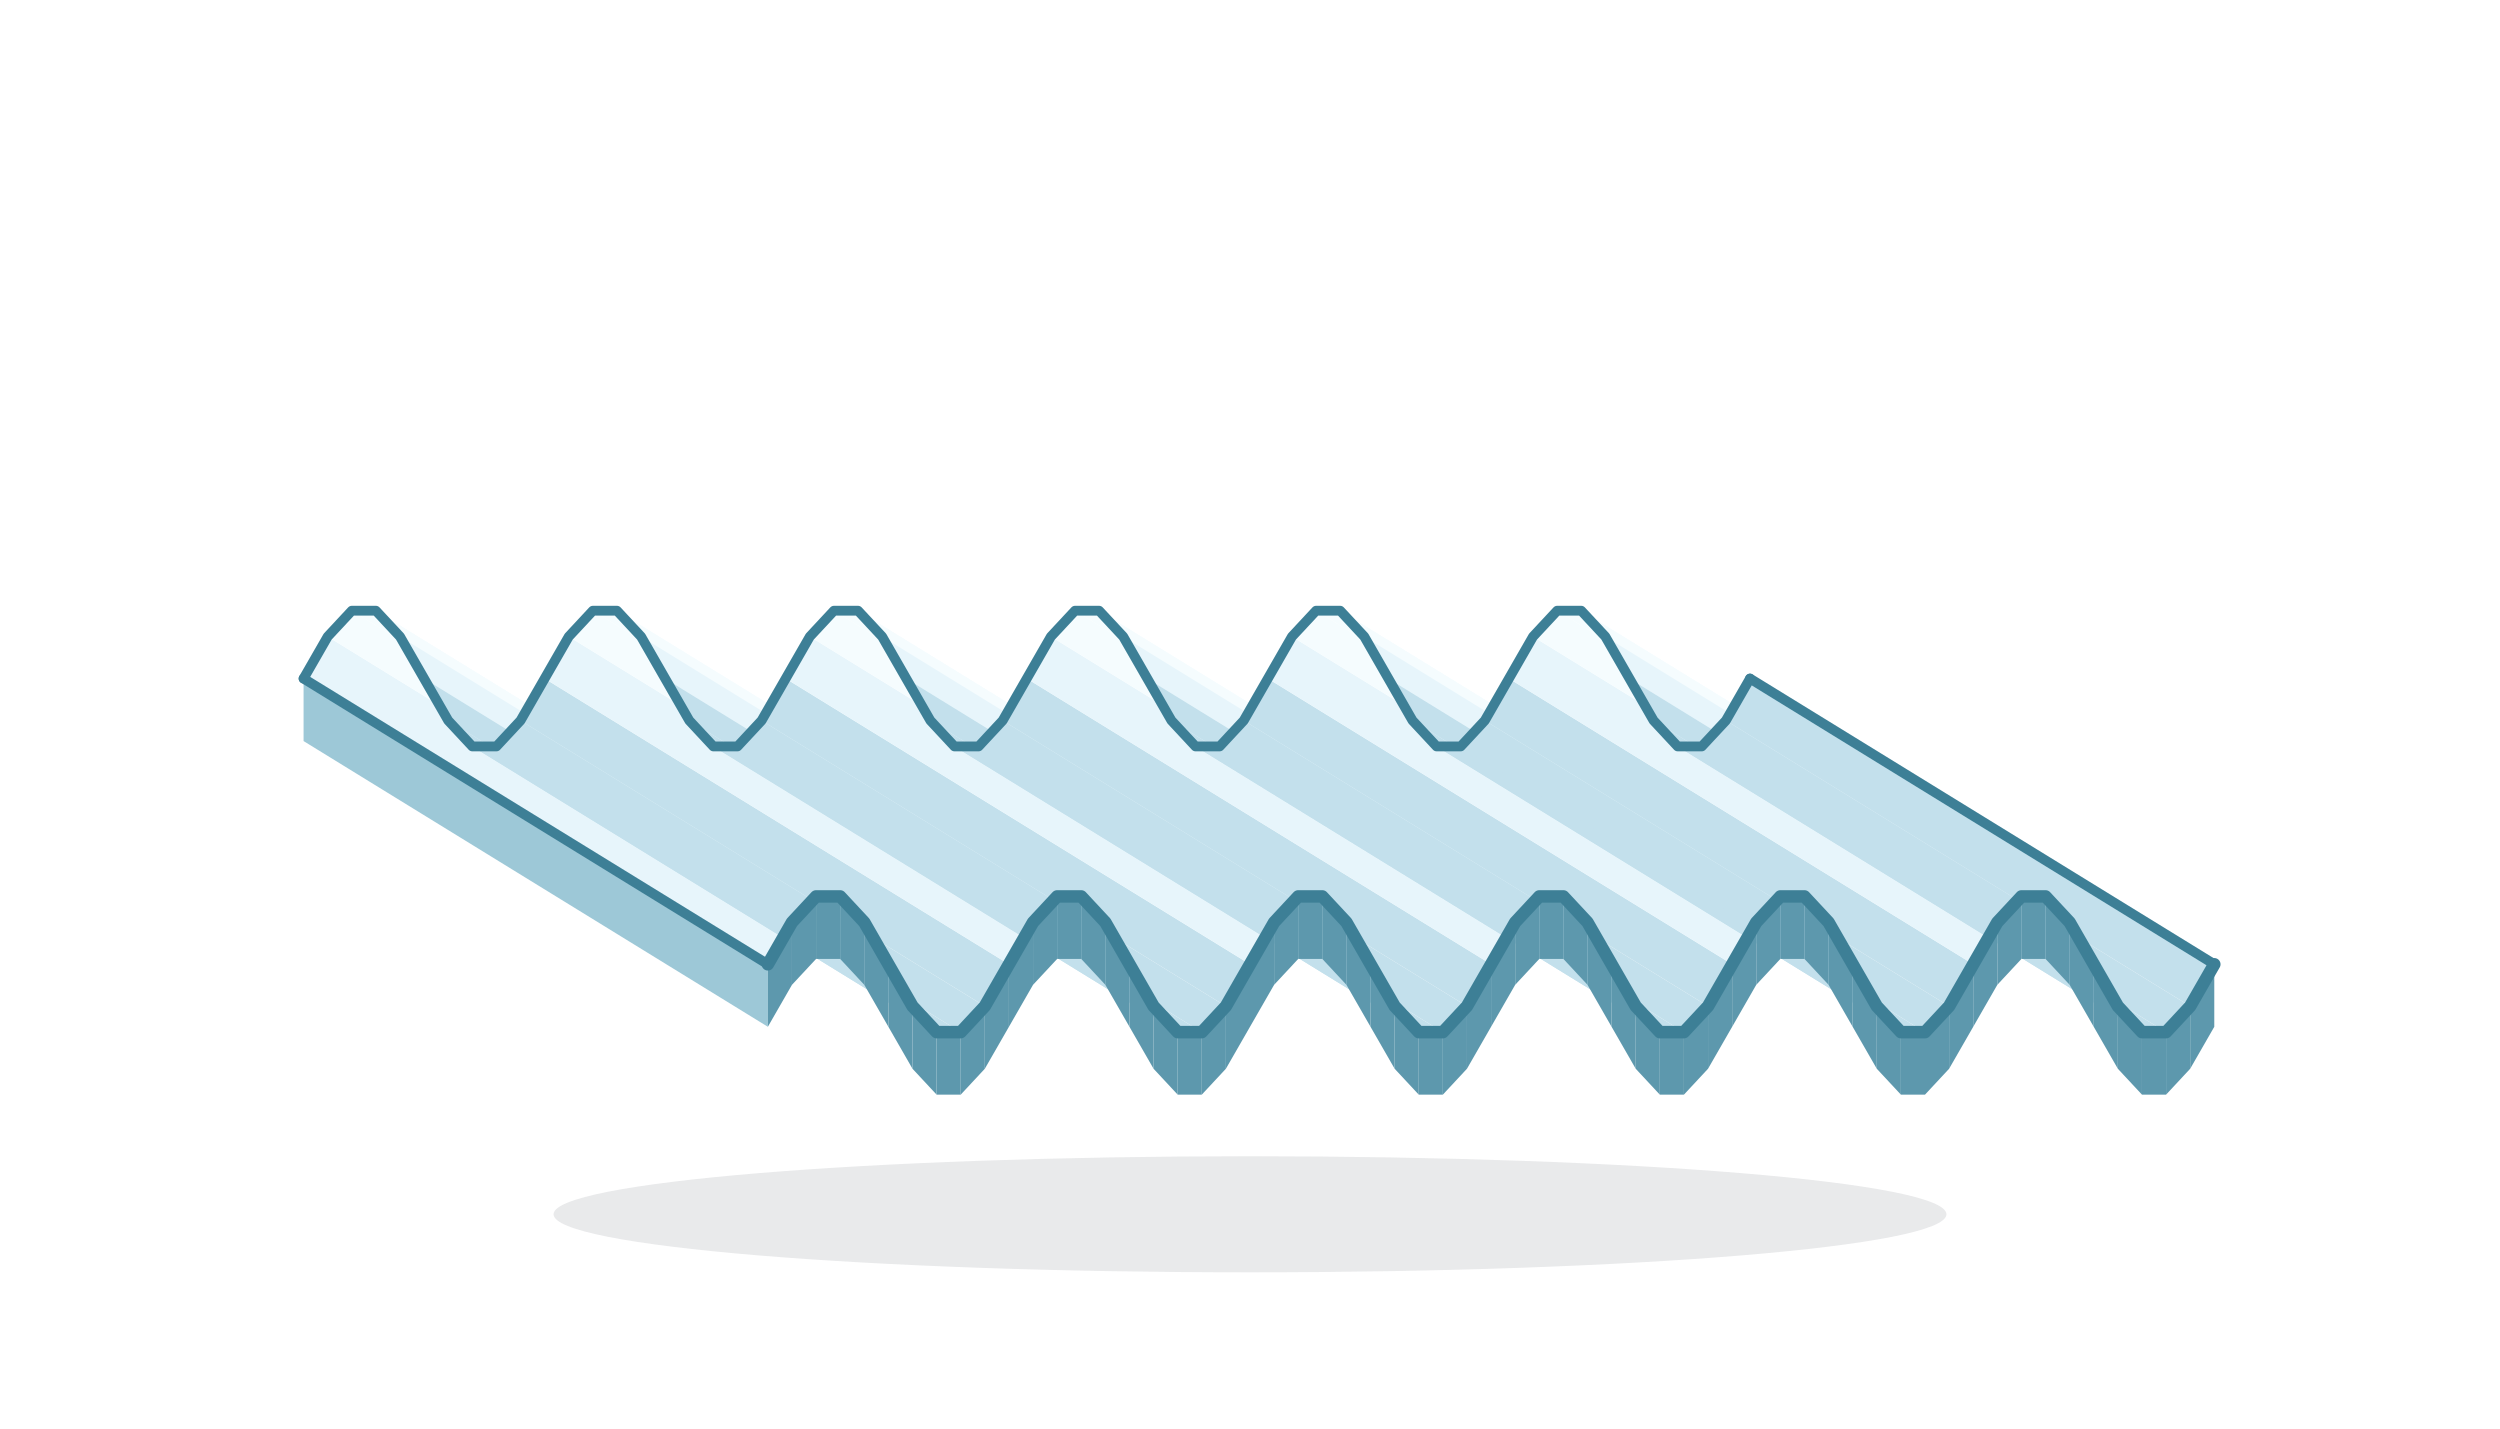
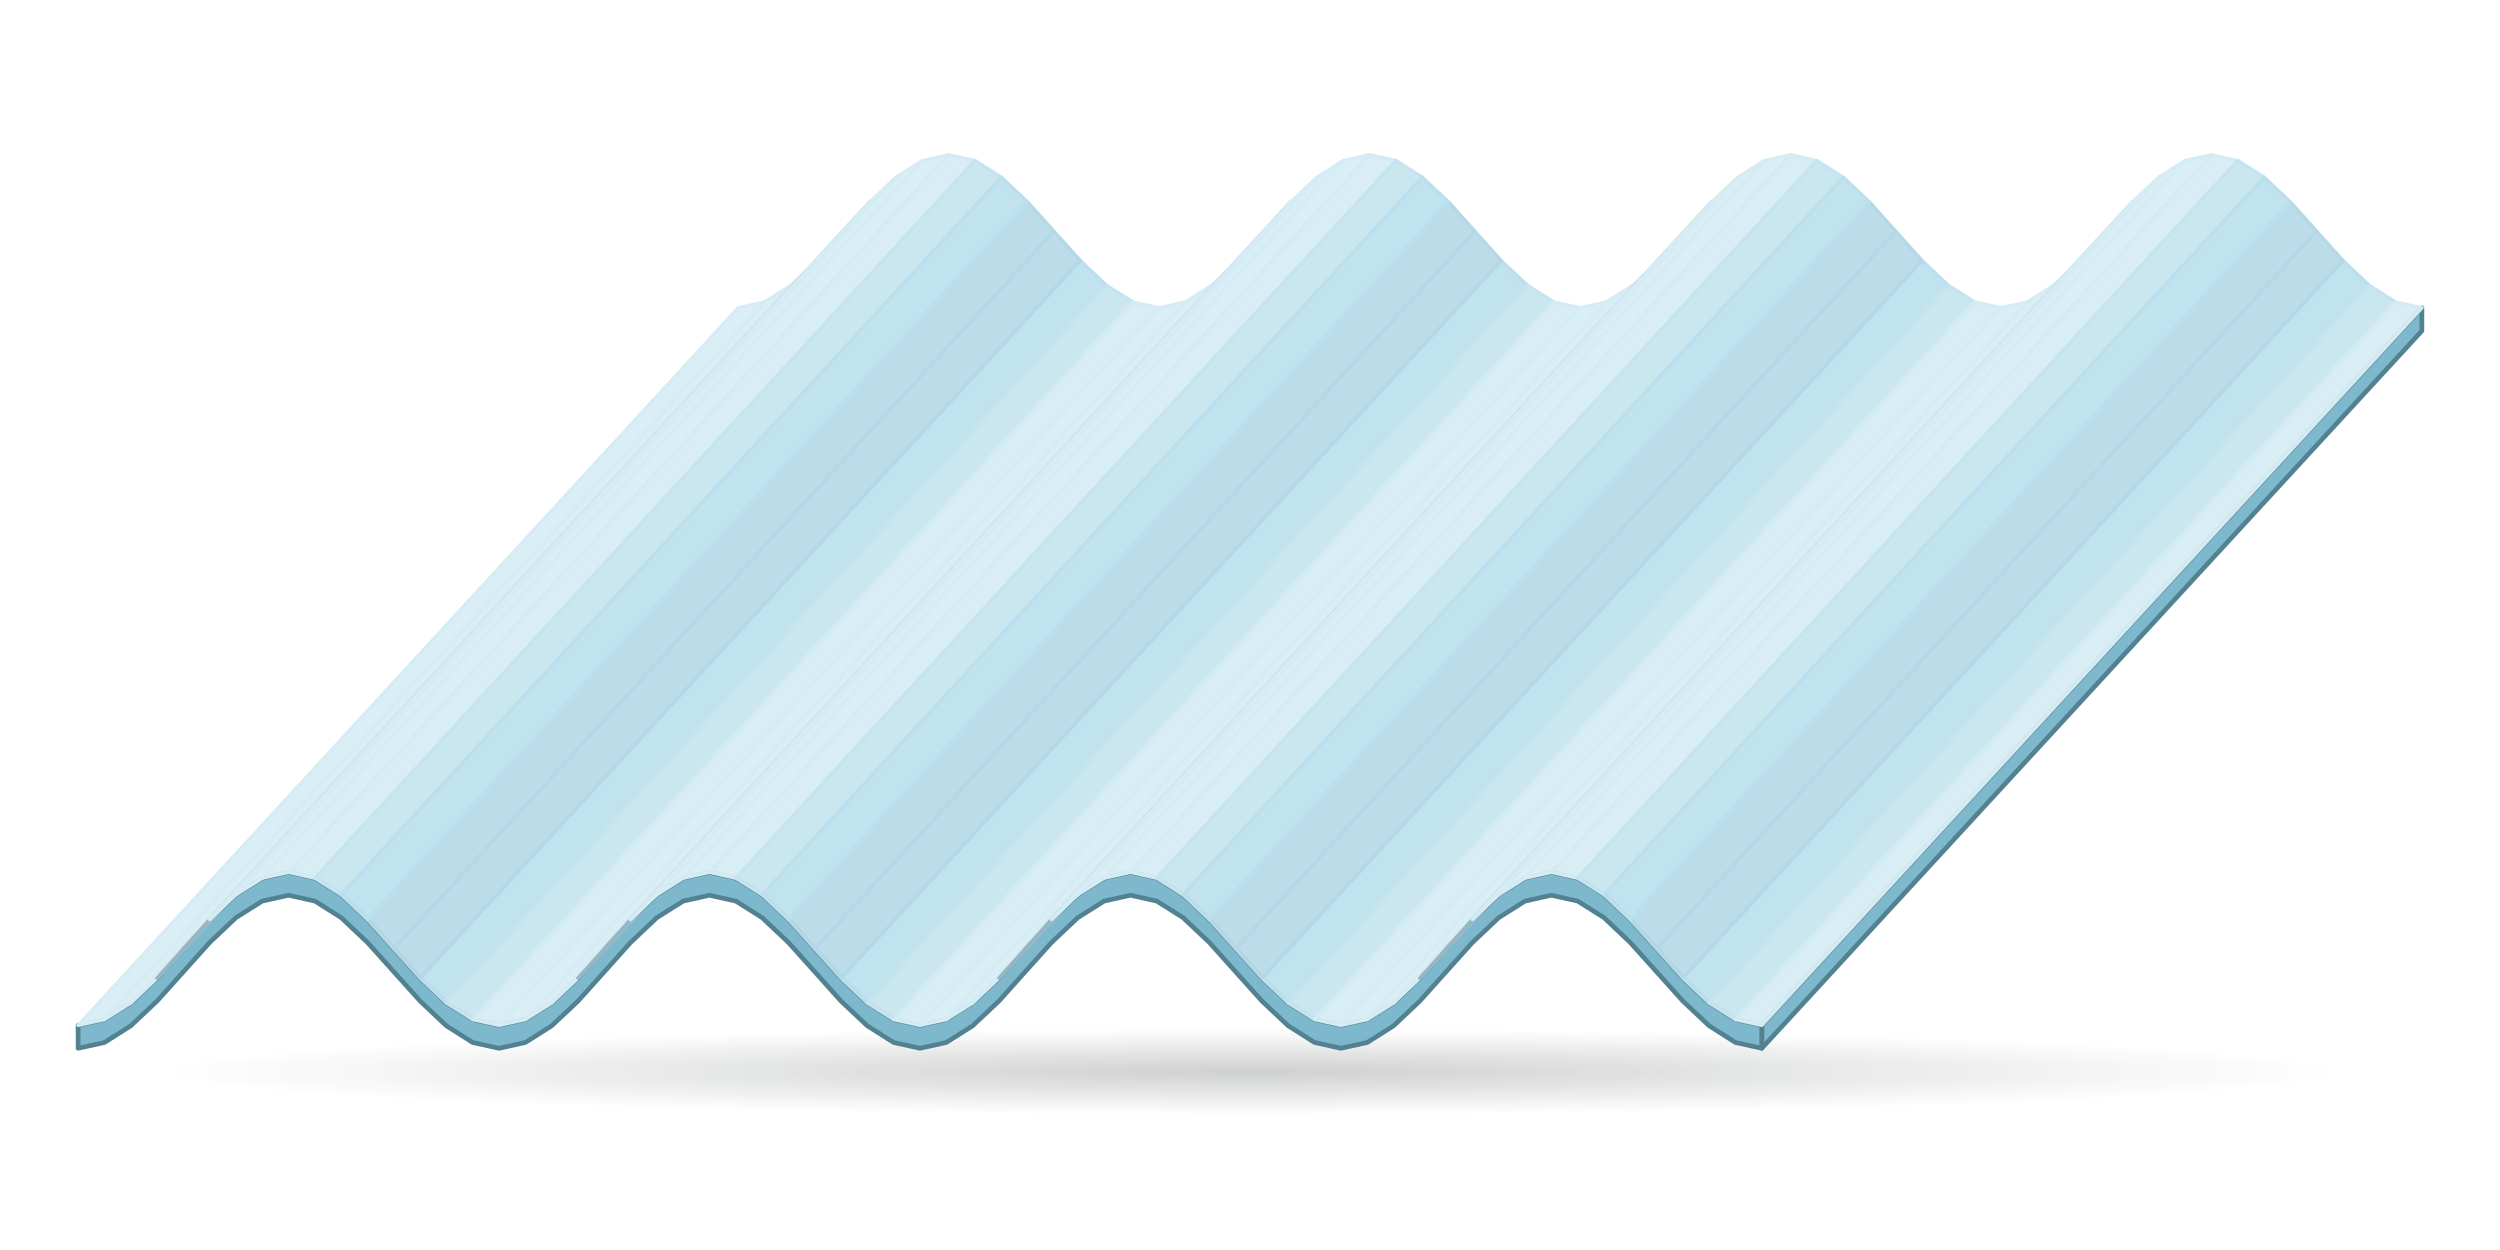
- <svg xmlns="http://www.w3.org/2000/svg" viewBox="0 0 280 160">
-   <ellipse cx="140" cy="136" rx="78" ry="6.5" fill="#1b2430" opacity="0.10" />
-   <path d="M86.0 108.0 L34.0 76.0 L34.0 83.0 L86.0 115.0 Z" fill="#9dc8d7" />
-   <path d="M86.0 108.0 L88.7 103.3 L36.7 71.3 L34.0 76.0 Z" fill="#e7f5fb" />
-   <path d="M88.7 103.3 L91.4 100.4 L39.4 68.4 L36.7 71.3 Z" fill="#f5fcfe" />
-   <path d="M91.4 100.4 L94.1 100.4 L42.1 68.4 L39.4 68.4 Z" fill="#f5fcfe" />
-   <path d="M94.1 100.4 L96.8 103.3 L44.8 71.3 L42.1 68.4 Z" fill="#f5fcfe" />
-   <path d="M96.8 103.3 L99.5 108.0 L47.5 76.0 L44.8 71.3 Z" fill="#e7f5fb" />
-   <path d="M99.5 108.0 L102.2 112.7 L50.2 80.7 L47.5 76.0 Z" fill="#c3e0ec" />
-   <path d="M102.2 112.7 L104.9 115.6 L52.9 83.6 L50.2 80.7 Z" fill="#c3e0ec" />
-   <path d="M104.9 115.6 L107.6 115.6 L55.6 83.6 L52.9 83.6 Z" fill="#c3e0ec" />
-   <path d="M107.6 115.6 L110.3 112.7 L58.3 80.7 L55.6 83.6 Z" fill="#c3e0ec" />
-   <path d="M110.3 112.7 L113.0 108.0 L61.0 76.0 L58.3 80.7 Z" fill="#c3e0ec" />
-   <path d="M113.0 108.0 L115.7 103.3 L63.7 71.3 L61.0 76.0 Z" fill="#e7f5fb" />
-   <path d="M115.7 103.3 L118.4 100.4 L66.4 68.4 L63.7 71.3 Z" fill="#f5fcfe" />
-   <path d="M118.4 100.4 L121.1 100.4 L69.1 68.4 L66.4 68.4 Z" fill="#f5fcfe" />
-   <path d="M121.1 100.4 L123.8 103.3 L71.8 71.3 L69.1 68.4 Z" fill="#f5fcfe" />
-   <path d="M123.8 103.3 L126.5 108.0 L74.5 76.0 L71.8 71.3 Z" fill="#e7f5fb" />
-   <path d="M126.5 108.0 L129.2 112.7 L77.2 80.7 L74.5 76.0 Z" fill="#c3e0ec" />
-   <path d="M129.2 112.7 L131.9 115.6 L79.9 83.6 L77.2 80.7 Z" fill="#c3e0ec" />
-   <path d="M131.9 115.6 L134.6 115.6 L82.6 83.6 L79.9 83.6 Z" fill="#c3e0ec" />
-   <path d="M134.6 115.6 L137.3 112.7 L85.3 80.7 L82.6 83.6 Z" fill="#c3e0ec" />
-   <path d="M137.3 112.7 L140.0 108.0 L88.0 76.0 L85.3 80.7 Z" fill="#c3e0ec" />
-   <path d="M140.0 108.0 L142.7 103.3 L90.7 71.3 L88.0 76.0 Z" fill="#e7f5fb" />
-   <path d="M142.7 103.3 L145.4 100.4 L93.4 68.4 L90.7 71.3 Z" fill="#f5fcfe" />
-   <path d="M145.4 100.4 L148.1 100.4 L96.1 68.4 L93.4 68.4 Z" fill="#f5fcfe" />
-   <path d="M148.1 100.4 L150.8 103.3 L98.8 71.3 L96.1 68.4 Z" fill="#f5fcfe" />
-   <path d="M150.8 103.3 L153.5 108.0 L101.5 76.0 L98.8 71.3 Z" fill="#e7f5fb" />
-   <path d="M153.5 108.0 L156.2 112.7 L104.2 80.7 L101.5 76.0 Z" fill="#c3e0ec" />
-   <path d="M156.2 112.7 L158.9 115.6 L106.9 83.6 L104.2 80.7 Z" fill="#c3e0ec" />
-   <path d="M158.9 115.6 L161.6 115.6 L109.6 83.6 L106.9 83.6 Z" fill="#c3e0ec" />
-   <path d="M161.6 115.6 L164.3 112.7 L112.3 80.7 L109.6 83.6 Z" fill="#c3e0ec" />
-   <path d="M164.3 112.7 L167.0 108.0 L115.0 76.0 L112.3 80.7 Z" fill="#c3e0ec" />
-   <path d="M167.0 108.0 L169.7 103.3 L117.7 71.3 L115.0 76.0 Z" fill="#e7f5fb" />
-   <path d="M169.7 103.3 L172.4 100.4 L120.4 68.4 L117.7 71.3 Z" fill="#f5fcfe" />
-   <path d="M172.4 100.4 L175.1 100.4 L123.1 68.4 L120.4 68.4 Z" fill="#f5fcfe" />
-   <path d="M175.1 100.4 L177.8 103.3 L125.8 71.3 L123.1 68.4 Z" fill="#f5fcfe" />
-   <path d="M177.8 103.3 L180.5 108.0 L128.5 76.0 L125.8 71.3 Z" fill="#e7f5fb" />
-   <path d="M180.5 108.0 L183.2 112.7 L131.2 80.7 L128.5 76.0 Z" fill="#c3e0ec" />
-   <path d="M183.2 112.7 L185.9 115.6 L133.9 83.6 L131.2 80.7 Z" fill="#c3e0ec" />
-   <path d="M185.9 115.6 L188.6 115.6 L136.6 83.6 L133.9 83.6 Z" fill="#c3e0ec" />
-   <path d="M188.6 115.6 L191.3 112.7 L139.3 80.7 L136.6 83.6 Z" fill="#c3e0ec" />
-   <path d="M191.3 112.7 L194.0 108.0 L142.0 76.0 L139.3 80.7 Z" fill="#c3e0ec" />
-   <path d="M194.0 108.0 L196.7 103.3 L144.7 71.3 L142.0 76.0 Z" fill="#e7f5fb" />
-   <path d="M196.7 103.3 L199.4 100.4 L147.4 68.4 L144.7 71.3 Z" fill="#f5fcfe" />
-   <path d="M199.4 100.4 L202.1 100.4 L150.1 68.4 L147.4 68.4 Z" fill="#f5fcfe" />
-   <path d="M202.1 100.4 L204.8 103.3 L152.8 71.3 L150.1 68.4 Z" fill="#f5fcfe" />
-   <path d="M204.8 103.3 L207.5 108.0 L155.5 76.0 L152.8 71.3 Z" fill="#e7f5fb" />
-   <path d="M207.5 108.0 L210.2 112.7 L158.2 80.7 L155.5 76.0 Z" fill="#c3e0ec" />
-   <path d="M210.2 112.7 L212.9 115.6 L160.9 83.6 L158.2 80.7 Z" fill="#c3e0ec" />
-   <path d="M212.9 115.6 L215.6 115.6 L163.6 83.6 L160.9 83.6 Z" fill="#c3e0ec" />
-   <path d="M215.6 115.6 L218.3 112.7 L166.3 80.7 L163.6 83.6 Z" fill="#c3e0ec" />
-   <path d="M218.3 112.7 L221.0 108.0 L169.0 76.0 L166.3 80.7 Z" fill="#c3e0ec" />
-   <path d="M221.0 108.0 L223.7 103.3 L171.7 71.3 L169.0 76.0 Z" fill="#e7f5fb" />
-   <path d="M223.7 103.3 L226.4 100.4 L174.4 68.4 L171.7 71.3 Z" fill="#f5fcfe" />
-   <path d="M226.4 100.4 L229.1 100.4 L177.1 68.4 L174.4 68.4 Z" fill="#f5fcfe" />
-   <path d="M229.1 100.4 L231.8 103.3 L179.8 71.3 L177.1 68.4 Z" fill="#f5fcfe" />
-   <path d="M231.8 103.3 L234.5 108.0 L182.5 76.0 L179.8 71.3 Z" fill="#e7f5fb" />
-   <path d="M234.5 108.0 L237.2 112.7 L185.2 80.7 L182.5 76.0 Z" fill="#c3e0ec" />
-   <path d="M237.2 112.7 L239.9 115.6 L187.9 83.6 L185.2 80.7 Z" fill="#c3e0ec" />
-   <path d="M239.9 115.6 L242.6 115.6 L190.6 83.6 L187.9 83.6 Z" fill="#c3e0ec" />
-   <path d="M242.6 115.6 L245.3 112.7 L193.3 80.7 L190.6 83.6 Z" fill="#c3e0ec" />
-   <path d="M245.3 112.7 L248.0 108.0 L196.0 76.0 L193.3 80.7 Z" fill="#c3e0ec" />
-   <path d="M86.0 108.0 L88.7 103.3 L88.7 110.3 L86.0 115.0 Z" fill="#5d98ad" />
-   <path d="M88.7 103.3 L91.4 100.4 L91.4 107.4 L88.7 110.3 Z" fill="#5d98ad" />
-   <path d="M91.4 100.4 L94.1 100.4 L94.1 107.4 L91.4 107.4 Z" fill="#5d98ad" />
-   <path d="M94.1 100.4 L96.8 103.3 L96.8 110.3 L94.1 107.4 Z" fill="#5d98ad" />
-   <path d="M96.8 103.3 L99.5 108.0 L99.5 115.0 L96.8 110.3 Z" fill="#5d98ad" />
-   <path d="M99.5 108.0 L102.2 112.7 L102.2 119.7 L99.5 115.0 Z" fill="#5d98ad" />
-   <path d="M102.2 112.7 L104.9 115.6 L104.9 122.6 L102.2 119.7 Z" fill="#5d98ad" />
-   <path d="M104.9 115.6 L107.6 115.6 L107.6 122.6 L104.9 122.6 Z" fill="#5d98ad" />
-   <path d="M107.6 115.6 L110.3 112.7 L110.3 119.7 L107.6 122.6 Z" fill="#5d98ad" />
-   <path d="M110.3 112.7 L113.0 108.0 L113.0 115.0 L110.3 119.7 Z" fill="#5d98ad" />
-   <path d="M113.0 108.0 L115.7 103.3 L115.7 110.3 L113.0 115.0 Z" fill="#5d98ad" />
-   <path d="M115.7 103.3 L118.4 100.4 L118.4 107.4 L115.7 110.3 Z" fill="#5d98ad" />
-   <path d="M118.4 100.4 L121.1 100.4 L121.1 107.4 L118.4 107.4 Z" fill="#5d98ad" />
-   <path d="M121.1 100.4 L123.8 103.3 L123.8 110.3 L121.1 107.4 Z" fill="#5d98ad" />
-   <path d="M123.8 103.3 L126.5 108.0 L126.5 115.0 L123.8 110.3 Z" fill="#5d98ad" />
-   <path d="M126.5 108.0 L129.2 112.7 L129.2 119.7 L126.5 115.0 Z" fill="#5d98ad" />
-   <path d="M129.2 112.7 L131.9 115.6 L131.9 122.6 L129.2 119.7 Z" fill="#5d98ad" />
-   <path d="M131.9 115.6 L134.6 115.6 L134.6 122.6 L131.9 122.6 Z" fill="#5d98ad" />
-   <path d="M134.6 115.6 L137.3 112.7 L137.3 119.7 L134.6 122.6 Z" fill="#5d98ad" />
-   <path d="M137.3 112.7 L140.0 108.0 L140.0 115.0 L137.3 119.7 Z" fill="#5d98ad" />
-   <path d="M140.0 108.0 L142.7 103.3 L142.7 110.3 L140.0 115.0 Z" fill="#5d98ad" />
-   <path d="M142.7 103.3 L145.4 100.4 L145.4 107.4 L142.7 110.3 Z" fill="#5d98ad" />
-   <path d="M145.4 100.4 L148.1 100.4 L148.1 107.4 L145.4 107.4 Z" fill="#5d98ad" />
-   <path d="M148.1 100.4 L150.8 103.3 L150.8 110.3 L148.1 107.4 Z" fill="#5d98ad" />
-   <path d="M150.8 103.3 L153.5 108.0 L153.5 115.0 L150.8 110.3 Z" fill="#5d98ad" />
-   <path d="M153.5 108.0 L156.2 112.7 L156.2 119.7 L153.5 115.0 Z" fill="#5d98ad" />
-   <path d="M156.2 112.7 L158.9 115.6 L158.9 122.6 L156.2 119.7 Z" fill="#5d98ad" />
-   <path d="M158.9 115.6 L161.6 115.6 L161.6 122.6 L158.9 122.6 Z" fill="#5d98ad" />
-   <path d="M161.6 115.6 L164.3 112.7 L164.3 119.7 L161.6 122.6 Z" fill="#5d98ad" />
-   <path d="M164.3 112.7 L167.0 108.0 L167.0 115.0 L164.3 119.7 Z" fill="#5d98ad" />
-   <path d="M167.0 108.0 L169.7 103.3 L169.7 110.3 L167.0 115.0 Z" fill="#5d98ad" />
-   <path d="M169.7 103.3 L172.4 100.4 L172.4 107.4 L169.7 110.3 Z" fill="#5d98ad" />
-   <path d="M172.4 100.4 L175.1 100.4 L175.1 107.4 L172.4 107.4 Z" fill="#5d98ad" />
-   <path d="M175.1 100.4 L177.8 103.3 L177.8 110.3 L175.1 107.4 Z" fill="#5d98ad" />
-   <path d="M177.8 103.3 L180.5 108.0 L180.5 115.0 L177.8 110.3 Z" fill="#5d98ad" />
-   <path d="M180.5 108.0 L183.2 112.7 L183.2 119.7 L180.5 115.0 Z" fill="#5d98ad" />
-   <path d="M183.2 112.7 L185.9 115.6 L185.9 122.6 L183.2 119.7 Z" fill="#5d98ad" />
-   <path d="M185.9 115.6 L188.6 115.6 L188.6 122.6 L185.9 122.6 Z" fill="#5d98ad" />
-   <path d="M188.6 115.6 L191.3 112.7 L191.3 119.7 L188.6 122.6 Z" fill="#5d98ad" />
-   <path d="M191.3 112.7 L194.0 108.0 L194.0 115.0 L191.3 119.7 Z" fill="#5d98ad" />
-   <path d="M194.0 108.0 L196.7 103.3 L196.7 110.3 L194.0 115.0 Z" fill="#5d98ad" />
-   <path d="M196.7 103.3 L199.4 100.4 L199.4 107.4 L196.7 110.3 Z" fill="#5d98ad" />
-   <path d="M199.4 100.4 L202.1 100.4 L202.1 107.4 L199.4 107.4 Z" fill="#5d98ad" />
-   <path d="M202.1 100.4 L204.8 103.3 L204.8 110.3 L202.1 107.4 Z" fill="#5d98ad" />
-   <path d="M204.8 103.3 L207.5 108.0 L207.5 115.0 L204.8 110.3 Z" fill="#5d98ad" />
-   <path d="M207.5 108.0 L210.2 112.7 L210.2 119.7 L207.5 115.0 Z" fill="#5d98ad" />
-   <path d="M210.2 112.7 L212.9 115.6 L212.9 122.6 L210.2 119.7 Z" fill="#5d98ad" />
-   <path d="M212.9 115.6 L215.6 115.6 L215.6 122.6 L212.9 122.6 Z" fill="#5d98ad" />
-   <path d="M215.6 115.6 L218.3 112.7 L218.3 119.7 L215.6 122.6 Z" fill="#5d98ad" />
-   <path d="M218.3 112.7 L221.0 108.0 L221.0 115.0 L218.3 119.7 Z" fill="#5d98ad" />
-   <path d="M221.0 108.0 L223.7 103.3 L223.7 110.3 L221.0 115.0 Z" fill="#5d98ad" />
-   <path d="M223.7 103.3 L226.4 100.4 L226.4 107.4 L223.7 110.3 Z" fill="#5d98ad" />
-   <path d="M226.4 100.4 L229.1 100.4 L229.1 107.4 L226.4 107.4 Z" fill="#5d98ad" />
-   <path d="M229.1 100.4 L231.8 103.3 L231.8 110.3 L229.1 107.4 Z" fill="#5d98ad" />
-   <path d="M231.8 103.3 L234.5 108.0 L234.5 115.0 L231.8 110.3 Z" fill="#5d98ad" />
-   <path d="M234.5 108.0 L237.2 112.7 L237.2 119.7 L234.5 115.0 Z" fill="#5d98ad" />
-   <path d="M237.2 112.7 L239.9 115.6 L239.9 122.6 L237.2 119.7 Z" fill="#5d98ad" />
-   <path d="M239.9 115.6 L242.6 115.6 L242.6 122.6 L239.9 122.6 Z" fill="#5d98ad" />
-   <path d="M242.6 115.6 L245.3 112.7 L245.3 119.7 L242.6 122.6 Z" fill="#5d98ad" />
-   <path d="M245.3 112.7 L248.0 108.0 L248.0 115.0 L245.3 119.7 Z" fill="#5d98ad" />
-   <path d="M86.0 108.0 L88.7 103.3 L91.4 100.4 L94.1 100.4 L96.8 103.3 L99.5 108.0 L102.2 112.7 L104.9 115.6 L107.6 115.6 L110.3 112.7 L113.0 108.0 L115.7 103.3 L118.4 100.4 L121.1 100.4 L123.8 103.3 L126.5 108.0 L129.2 112.7 L131.9 115.6 L134.6 115.6 L137.3 112.7 L140.0 108.0 L142.7 103.3 L145.4 100.4 L148.1 100.4 L150.8 103.3 L153.5 108.0 L156.2 112.7 L158.9 115.6 L161.6 115.6 L164.3 112.7 L167.0 108.0 L169.7 103.3 L172.4 100.4 L175.1 100.4 L177.8 103.3 L180.5 108.0 L183.2 112.7 L185.9 115.6 L188.6 115.6 L191.3 112.7 L194.0 108.0 L196.7 103.3 L199.4 100.4 L202.1 100.4 L204.8 103.3 L207.5 108.0 L210.2 112.7 L212.9 115.6 L215.6 115.6 L218.3 112.7 L221.0 108.0 L223.7 103.3 L226.4 100.4 L229.1 100.4 L231.8 103.3 L234.5 108.0 L237.2 112.7 L239.9 115.6 L242.6 115.6 L245.3 112.7 L248.0 108.0" fill="none" stroke="#3d7f96" stroke-width="1.4" stroke-linejoin="round" stroke-linecap="round" />
-   <path d="M34.0 76.0 L36.7 71.3 L39.4 68.4 L42.1 68.4 L44.8 71.3 L47.5 76.0 L50.2 80.7 L52.9 83.6 L55.6 83.6 L58.3 80.7 L61.0 76.0 L63.7 71.3 L66.4 68.4 L69.1 68.4 L71.8 71.3 L74.5 76.0 L77.2 80.7 L79.9 83.6 L82.6 83.6 L85.3 80.7 L88.0 76.0 L90.7 71.3 L93.4 68.4 L96.1 68.4 L98.8 71.3 L101.5 76.0 L104.2 80.7 L106.9 83.6 L109.6 83.6 L112.3 80.7 L115.0 76.0 L117.7 71.3 L120.4 68.4 L123.1 68.4 L125.8 71.3 L128.5 76.0 L131.2 80.7 L133.9 83.6 L136.6 83.6 L139.3 80.7 L142.0 76.0 L144.7 71.3 L147.4 68.4 L150.1 68.4 L152.8 71.3 L155.5 76.0 L158.2 80.7 L160.9 83.6 L163.6 83.6 L166.3 80.7 L169.0 76.0 L171.7 71.3 L174.4 68.4 L177.1 68.4 L179.8 71.3 L182.5 76.0 L185.2 80.7 L187.9 83.6 L190.6 83.6 L193.3 80.7 L196.0 76.0" fill="none" stroke="#3d7f96" stroke-width="1.1" stroke-linejoin="round" stroke-linecap="round" />
-   <path d="M86.0 108.0 L34.0 76.0" fill="none" stroke="#3d7f96" stroke-width="1.1" stroke-linejoin="round" stroke-linecap="round" />
-   <path d="M248.0 108.0 L196.0 76.0" fill="none" stroke="#3d7f96" stroke-width="1.1" stroke-linejoin="round" stroke-linecap="round" />
+ <svg xmlns="http://www.w3.org/2000/svg" viewBox="0 0 320 160" role="img">
+   <defs>
+     <radialGradient id="sh" cx="50%" cy="50%" r="50%">
+       <stop offset="0" stop-color="#0d1318" stop-opacity=".20" />
+       <stop offset="1" stop-color="#0d1318" stop-opacity="0" />
+     </radialGradient>
+   </defs>
+   <ellipse cx="160.0" cy="137.2" rx="138.0" ry="5.5" fill="url(#sh)" />
+   <polygon points="225.51,131.24 310.00,39.41 310.00,42.35 225.51,134.18" fill="#6fb0c7" fill-opacity="0.9" stroke="#528192" stroke-width="0.6" stroke-linejoin="round" />
+   <polygon points="10.00,131.24 13.37,130.50 16.73,128.38 20.10,125.20 23.47,121.45 26.84,117.70 30.20,114.52 33.57,112.40 36.94,111.65 40.31,112.40 43.67,114.52 47.04,117.70 50.41,121.45 53.78,125.20 57.14,128.38 60.51,130.50 63.88,131.24 67.24,130.50 70.61,128.38 73.98,125.20 77.35,121.45 80.71,117.70 84.08,114.52 87.45,112.40 90.82,111.65 94.18,112.40 97.55,114.52 100.92,117.70 104.29,121.45 107.65,125.20 111.02,128.38 114.39,130.50 117.76,131.24 121.12,130.50 124.49,128.38 127.86,125.20 131.22,121.45 134.59,117.70 137.96,114.52 141.33,112.40 144.69,111.65 148.06,112.40 151.43,114.52 154.80,117.70 158.16,121.45 161.53,125.20 164.90,128.38 168.27,130.50 171.63,131.24 175.00,130.50 178.37,128.38 181.73,125.20 185.10,121.45 188.47,117.70 191.84,114.52 195.20,112.40 198.57,111.65 201.94,112.40 205.31,114.52 208.67,117.70 212.04,121.45 215.41,125.20 218.78,128.38 222.14,130.50 225.51,131.24 225.51,134.18 222.14,133.44 218.78,131.31 215.41,128.14 212.04,124.39 208.67,120.64 205.31,117.46 201.94,115.34 198.57,114.59 195.20,115.34 191.84,117.46 188.47,120.64 185.10,124.39 181.73,128.14 178.37,131.31 175.00,133.44 171.63,134.18 168.27,133.44 164.90,131.31 161.53,128.14 158.16,124.39 154.80,120.64 151.43,117.46 148.06,115.34 144.69,114.59 141.33,115.34 137.96,117.46 134.59,120.64 131.22,124.39 127.86,128.14 124.49,131.31 121.12,133.44 117.76,134.18 114.39,133.44 111.02,131.31 107.65,128.14 104.29,124.39 100.92,120.64 97.55,117.46 94.18,115.34 90.82,114.59 87.45,115.34 84.08,117.46 80.71,120.64 77.35,124.39 73.98,128.14 70.61,131.31 67.24,133.44 63.88,134.18 60.51,133.44 57.14,131.31 53.78,128.14 50.41,124.39 47.04,120.64 43.67,117.46 40.31,115.34 36.94,114.59 33.57,115.34 30.20,117.46 26.84,120.64 23.47,124.39 20.10,128.14 16.73,131.31 13.37,133.44 10.00,134.18" fill="#6fb0c7" fill-opacity="0.9" stroke="#528192" stroke-width="0.6" stroke-linejoin="round" />
+   <polygon points="10.00,131.24 13.37,130.50 97.86,38.66 94.49,39.41" fill="#d6ecf4" fill-opacity="0.9" stroke="#d6ecf4" stroke-width="0.45" stroke-linejoin="round" />
+   <polygon points="13.37,130.50 16.73,128.38 101.22,36.54 97.86,38.66" fill="#d6ecf4" fill-opacity="0.9" stroke="#d6ecf4" stroke-width="0.45" stroke-linejoin="round" />
+   <polygon points="16.73,128.38 20.10,125.20 104.59,33.36 101.22,36.54" fill="#d6ecf4" fill-opacity="0.9" stroke="#d6ecf4" stroke-width="0.45" stroke-linejoin="round" />
+   <polygon points="20.10,125.20 23.47,121.45 107.96,29.61 104.59,33.36" fill="#97b6c3" fill-opacity="0.9" stroke="#97b6c3" stroke-width="0.45" stroke-linejoin="round" />
+   <polygon points="23.47,121.45 26.84,117.70 111.33,25.86 107.96,29.61" fill="#97b6c3" fill-opacity="0.9" stroke="#97b6c3" stroke-width="0.45" stroke-linejoin="round" />
+   <polygon points="26.84,117.70 30.20,114.52 114.69,22.69 111.33,25.86" fill="#d6ecf4" fill-opacity="0.9" stroke="#d6ecf4" stroke-width="0.45" stroke-linejoin="round" />
+   <polygon points="30.20,114.52 33.57,112.40 118.06,20.56 114.69,22.69" fill="#d6ecf4" fill-opacity="0.9" stroke="#d6ecf4" stroke-width="0.45" stroke-linejoin="round" />
+   <polygon points="33.57,112.40 36.94,111.65 121.43,19.82 118.06,20.56" fill="#d6ecf4" fill-opacity="0.9" stroke="#d6ecf4" stroke-width="0.45" stroke-linejoin="round" />
+   <polygon points="36.94,111.65 40.31,112.40 124.80,20.56 121.43,19.82" fill="#d4ebf3" fill-opacity="0.9" stroke="#d4ebf3" stroke-width="0.45" stroke-linejoin="round" />
+   <polygon points="53.78,125.20 57.14,128.38 141.63,36.54 138.27,33.36" fill="#bbdfed" fill-opacity="0.9" stroke="#bbdfed" stroke-width="0.45" stroke-linejoin="round" />
+   <polygon points="50.41,121.45 53.78,125.20 138.27,33.36 134.90,29.61" fill="#b4d8e6" fill-opacity="0.9" stroke="#b4d8e6" stroke-width="0.45" stroke-linejoin="round" />
+   <polygon points="57.14,128.38 60.51,130.50 145.00,38.66 141.63,36.54" fill="#c5e4ef" fill-opacity="0.9" stroke="#c5e4ef" stroke-width="0.45" stroke-linejoin="round" />
+   <polygon points="40.31,112.40 43.67,114.52 128.16,22.69 124.80,20.56" fill="#c5e4ef" fill-opacity="0.9" stroke="#c5e4ef" stroke-width="0.45" stroke-linejoin="round" />
+   <polygon points="47.04,117.70 50.41,121.45 134.90,29.61 131.53,25.86" fill="#b4d8e6" fill-opacity="0.9" stroke="#b4d8e6" stroke-width="0.45" stroke-linejoin="round" />
+   <polygon points="43.67,114.52 47.04,117.70 131.53,25.86 128.16,22.69" fill="#bbdfed" fill-opacity="0.9" stroke="#bbdfed" stroke-width="0.45" stroke-linejoin="round" />
+   <polygon points="60.51,130.50 63.88,131.24 148.37,39.41 145.00,38.66" fill="#d4ebf3" fill-opacity="0.9" stroke="#d4ebf3" stroke-width="0.45" stroke-linejoin="round" />
+   <polygon points="63.88,131.24 67.24,130.50 151.73,38.66 148.37,39.41" fill="#d6ecf4" fill-opacity="0.9" stroke="#d6ecf4" stroke-width="0.45" stroke-linejoin="round" />
+   <polygon points="67.24,130.50 70.61,128.38 155.10,36.54 151.73,38.66" fill="#d6ecf4" fill-opacity="0.9" stroke="#d6ecf4" stroke-width="0.45" stroke-linejoin="round" />
+   <polygon points="70.61,128.38 73.98,125.20 158.47,33.36 155.10,36.54" fill="#d6ecf4" fill-opacity="0.9" stroke="#d6ecf4" stroke-width="0.45" stroke-linejoin="round" />
+   <polygon points="73.98,125.20 77.35,121.45 161.84,29.61 158.47,33.36" fill="#97b6c3" fill-opacity="0.9" stroke="#97b6c3" stroke-width="0.45" stroke-linejoin="round" />
+   <polygon points="77.35,121.45 80.71,117.70 165.20,25.86 161.84,29.61" fill="#97b6c3" fill-opacity="0.9" stroke="#97b6c3" stroke-width="0.45" stroke-linejoin="round" />
+   <polygon points="80.71,117.70 84.08,114.52 168.57,22.69 165.20,25.86" fill="#d6ecf4" fill-opacity="0.9" stroke="#d6ecf4" stroke-width="0.45" stroke-linejoin="round" />
+   <polygon points="84.08,114.52 87.45,112.40 171.94,20.56 168.57,22.69" fill="#d6ecf4" fill-opacity="0.9" stroke="#d6ecf4" stroke-width="0.45" stroke-linejoin="round" />
+   <polygon points="87.45,112.40 90.82,111.65 175.31,19.82 171.94,20.56" fill="#d6ecf4" fill-opacity="0.9" stroke="#d6ecf4" stroke-width="0.45" stroke-linejoin="round" />
+   <polygon points="90.82,111.65 94.18,112.40 178.67,20.56 175.31,19.82" fill="#d4ebf3" fill-opacity="0.9" stroke="#d4ebf3" stroke-width="0.45" stroke-linejoin="round" />
+   <polygon points="107.65,125.20 111.02,128.38 195.51,36.54 192.14,33.36" fill="#bbdfed" fill-opacity="0.9" stroke="#bbdfed" stroke-width="0.45" stroke-linejoin="round" />
+   <polygon points="104.29,121.45 107.65,125.20 192.14,33.36 188.78,29.61" fill="#b4d8e6" fill-opacity="0.9" stroke="#b4d8e6" stroke-width="0.45" stroke-linejoin="round" />
+   <polygon points="111.02,128.38 114.39,130.50 198.88,38.66 195.51,36.54" fill="#c5e4ef" fill-opacity="0.9" stroke="#c5e4ef" stroke-width="0.45" stroke-linejoin="round" />
+   <polygon points="94.18,112.40 97.55,114.52 182.04,22.69 178.67,20.56" fill="#c5e4ef" fill-opacity="0.9" stroke="#c5e4ef" stroke-width="0.45" stroke-linejoin="round" />
+   <polygon points="100.92,117.70 104.29,121.45 188.78,29.61 185.41,25.86" fill="#b4d8e6" fill-opacity="0.9" stroke="#b4d8e6" stroke-width="0.45" stroke-linejoin="round" />
+   <polygon points="97.55,114.52 100.92,117.70 185.41,25.86 182.04,22.69" fill="#bbdfed" fill-opacity="0.9" stroke="#bbdfed" stroke-width="0.45" stroke-linejoin="round" />
+   <polygon points="114.39,130.50 117.76,131.24 202.24,39.41 198.88,38.66" fill="#d4ebf3" fill-opacity="0.9" stroke="#d4ebf3" stroke-width="0.45" stroke-linejoin="round" />
+   <polygon points="117.76,131.24 121.12,130.50 205.61,38.66 202.24,39.41" fill="#d6ecf4" fill-opacity="0.9" stroke="#d6ecf4" stroke-width="0.45" stroke-linejoin="round" />
+   <polygon points="121.12,130.50 124.49,128.38 208.98,36.54 205.61,38.66" fill="#d6ecf4" fill-opacity="0.9" stroke="#d6ecf4" stroke-width="0.45" stroke-linejoin="round" />
+   <polygon points="124.49,128.38 127.86,125.20 212.35,33.36 208.98,36.54" fill="#d6ecf4" fill-opacity="0.9" stroke="#d6ecf4" stroke-width="0.45" stroke-linejoin="round" />
+   <polygon points="127.86,125.20 131.22,121.45 215.71,29.61 212.35,33.36" fill="#97b6c3" fill-opacity="0.9" stroke="#97b6c3" stroke-width="0.45" stroke-linejoin="round" />
+   <polygon points="131.22,121.45 134.59,117.70 219.08,25.86 215.71,29.61" fill="#97b6c3" fill-opacity="0.9" stroke="#97b6c3" stroke-width="0.45" stroke-linejoin="round" />
+   <polygon points="134.59,117.70 137.96,114.52 222.45,22.69 219.08,25.86" fill="#d6ecf4" fill-opacity="0.9" stroke="#d6ecf4" stroke-width="0.45" stroke-linejoin="round" />
+   <polygon points="137.96,114.52 141.33,112.40 225.82,20.56 222.45,22.69" fill="#d6ecf4" fill-opacity="0.9" stroke="#d6ecf4" stroke-width="0.45" stroke-linejoin="round" />
+   <polygon points="141.33,112.40 144.69,111.65 229.18,19.82 225.82,20.56" fill="#d6ecf4" fill-opacity="0.9" stroke="#d6ecf4" stroke-width="0.45" stroke-linejoin="round" />
+   <polygon points="144.69,111.65 148.06,112.40 232.55,20.56 229.18,19.82" fill="#d4ebf3" fill-opacity="0.9" stroke="#d4ebf3" stroke-width="0.45" stroke-linejoin="round" />
+   <polygon points="161.53,125.20 164.90,128.38 249.39,36.54 246.02,33.36" fill="#bbdfed" fill-opacity="0.9" stroke="#bbdfed" stroke-width="0.45" stroke-linejoin="round" />
+   <polygon points="158.16,121.45 161.53,125.20 246.02,33.36 242.65,29.61" fill="#b4d8e6" fill-opacity="0.9" stroke="#b4d8e6" stroke-width="0.45" stroke-linejoin="round" />
+   <polygon points="164.90,128.38 168.27,130.50 252.76,38.66 249.39,36.54" fill="#c5e4ef" fill-opacity="0.9" stroke="#c5e4ef" stroke-width="0.45" stroke-linejoin="round" />
+   <polygon points="148.06,112.40 151.43,114.52 235.92,22.69 232.55,20.56" fill="#c5e4ef" fill-opacity="0.9" stroke="#c5e4ef" stroke-width="0.45" stroke-linejoin="round" />
+   <polygon points="154.80,117.70 158.16,121.45 242.65,29.61 239.29,25.86" fill="#b4d8e6" fill-opacity="0.9" stroke="#b4d8e6" stroke-width="0.45" stroke-linejoin="round" />
+   <polygon points="151.43,114.52 154.80,117.70 239.29,25.86 235.92,22.69" fill="#bbdfed" fill-opacity="0.9" stroke="#bbdfed" stroke-width="0.45" stroke-linejoin="round" />
+   <polygon points="168.27,130.50 171.63,131.24 256.12,39.41 252.76,38.66" fill="#d4ebf3" fill-opacity="0.9" stroke="#d4ebf3" stroke-width="0.45" stroke-linejoin="round" />
+   <polygon points="171.63,131.24 175.00,130.50 259.49,38.66 256.12,39.41" fill="#d6ecf4" fill-opacity="0.9" stroke="#d6ecf4" stroke-width="0.45" stroke-linejoin="round" />
+   <polygon points="175.00,130.50 178.37,128.38 262.86,36.54 259.49,38.66" fill="#d6ecf4" fill-opacity="0.9" stroke="#d6ecf4" stroke-width="0.45" stroke-linejoin="round" />
+   <polygon points="178.37,128.38 181.73,125.20 266.22,33.36 262.86,36.54" fill="#d6ecf4" fill-opacity="0.9" stroke="#d6ecf4" stroke-width="0.45" stroke-linejoin="round" />
+   <polygon points="181.73,125.20 185.10,121.45 269.59,29.61 266.22,33.36" fill="#97b6c3" fill-opacity="0.9" stroke="#97b6c3" stroke-width="0.45" stroke-linejoin="round" />
+   <polygon points="185.10,121.45 188.47,117.70 272.96,25.86 269.59,29.61" fill="#97b6c3" fill-opacity="0.9" stroke="#97b6c3" stroke-width="0.45" stroke-linejoin="round" />
+   <polygon points="188.47,117.70 191.84,114.52 276.33,22.69 272.96,25.86" fill="#d6ecf4" fill-opacity="0.9" stroke="#d6ecf4" stroke-width="0.45" stroke-linejoin="round" />
+   <polygon points="191.84,114.52 195.20,112.40 279.69,20.56 276.33,22.69" fill="#d6ecf4" fill-opacity="0.9" stroke="#d6ecf4" stroke-width="0.45" stroke-linejoin="round" />
+   <polygon points="195.20,112.40 198.57,111.65 283.06,19.82 279.69,20.56" fill="#d6ecf4" fill-opacity="0.9" stroke="#d6ecf4" stroke-width="0.45" stroke-linejoin="round" />
+   <polygon points="198.57,111.65 201.94,112.40 286.43,20.56 283.06,19.82" fill="#d4ebf3" fill-opacity="0.9" stroke="#d4ebf3" stroke-width="0.45" stroke-linejoin="round" />
+   <polygon points="215.41,125.20 218.78,128.38 303.27,36.54 299.90,33.36" fill="#bbdfed" fill-opacity="0.9" stroke="#bbdfed" stroke-width="0.45" stroke-linejoin="round" />
+   <polygon points="212.04,121.45 215.41,125.20 299.90,33.36 296.53,29.61" fill="#b4d8e6" fill-opacity="0.9" stroke="#b4d8e6" stroke-width="0.45" stroke-linejoin="round" />
+   <polygon points="218.78,128.38 222.14,130.50 306.63,38.66 303.27,36.54" fill="#c5e4ef" fill-opacity="0.9" stroke="#c5e4ef" stroke-width="0.45" stroke-linejoin="round" />
+   <polygon points="201.94,112.40 205.31,114.52 289.80,22.69 286.43,20.56" fill="#c5e4ef" fill-opacity="0.9" stroke="#c5e4ef" stroke-width="0.45" stroke-linejoin="round" />
+   <polygon points="208.67,117.70 212.04,121.45 296.53,29.61 293.16,25.86" fill="#b4d8e6" fill-opacity="0.9" stroke="#b4d8e6" stroke-width="0.45" stroke-linejoin="round" />
+   <polygon points="205.31,114.52 208.67,117.70 293.16,25.86 289.80,22.69" fill="#bbdfed" fill-opacity="0.9" stroke="#bbdfed" stroke-width="0.45" stroke-linejoin="round" />
+   <polygon points="222.14,130.50 225.51,131.24 310.00,39.41 306.63,38.66" fill="#d4ebf3" fill-opacity="0.9" stroke="#d4ebf3" stroke-width="0.45" stroke-linejoin="round" />
</svg>
